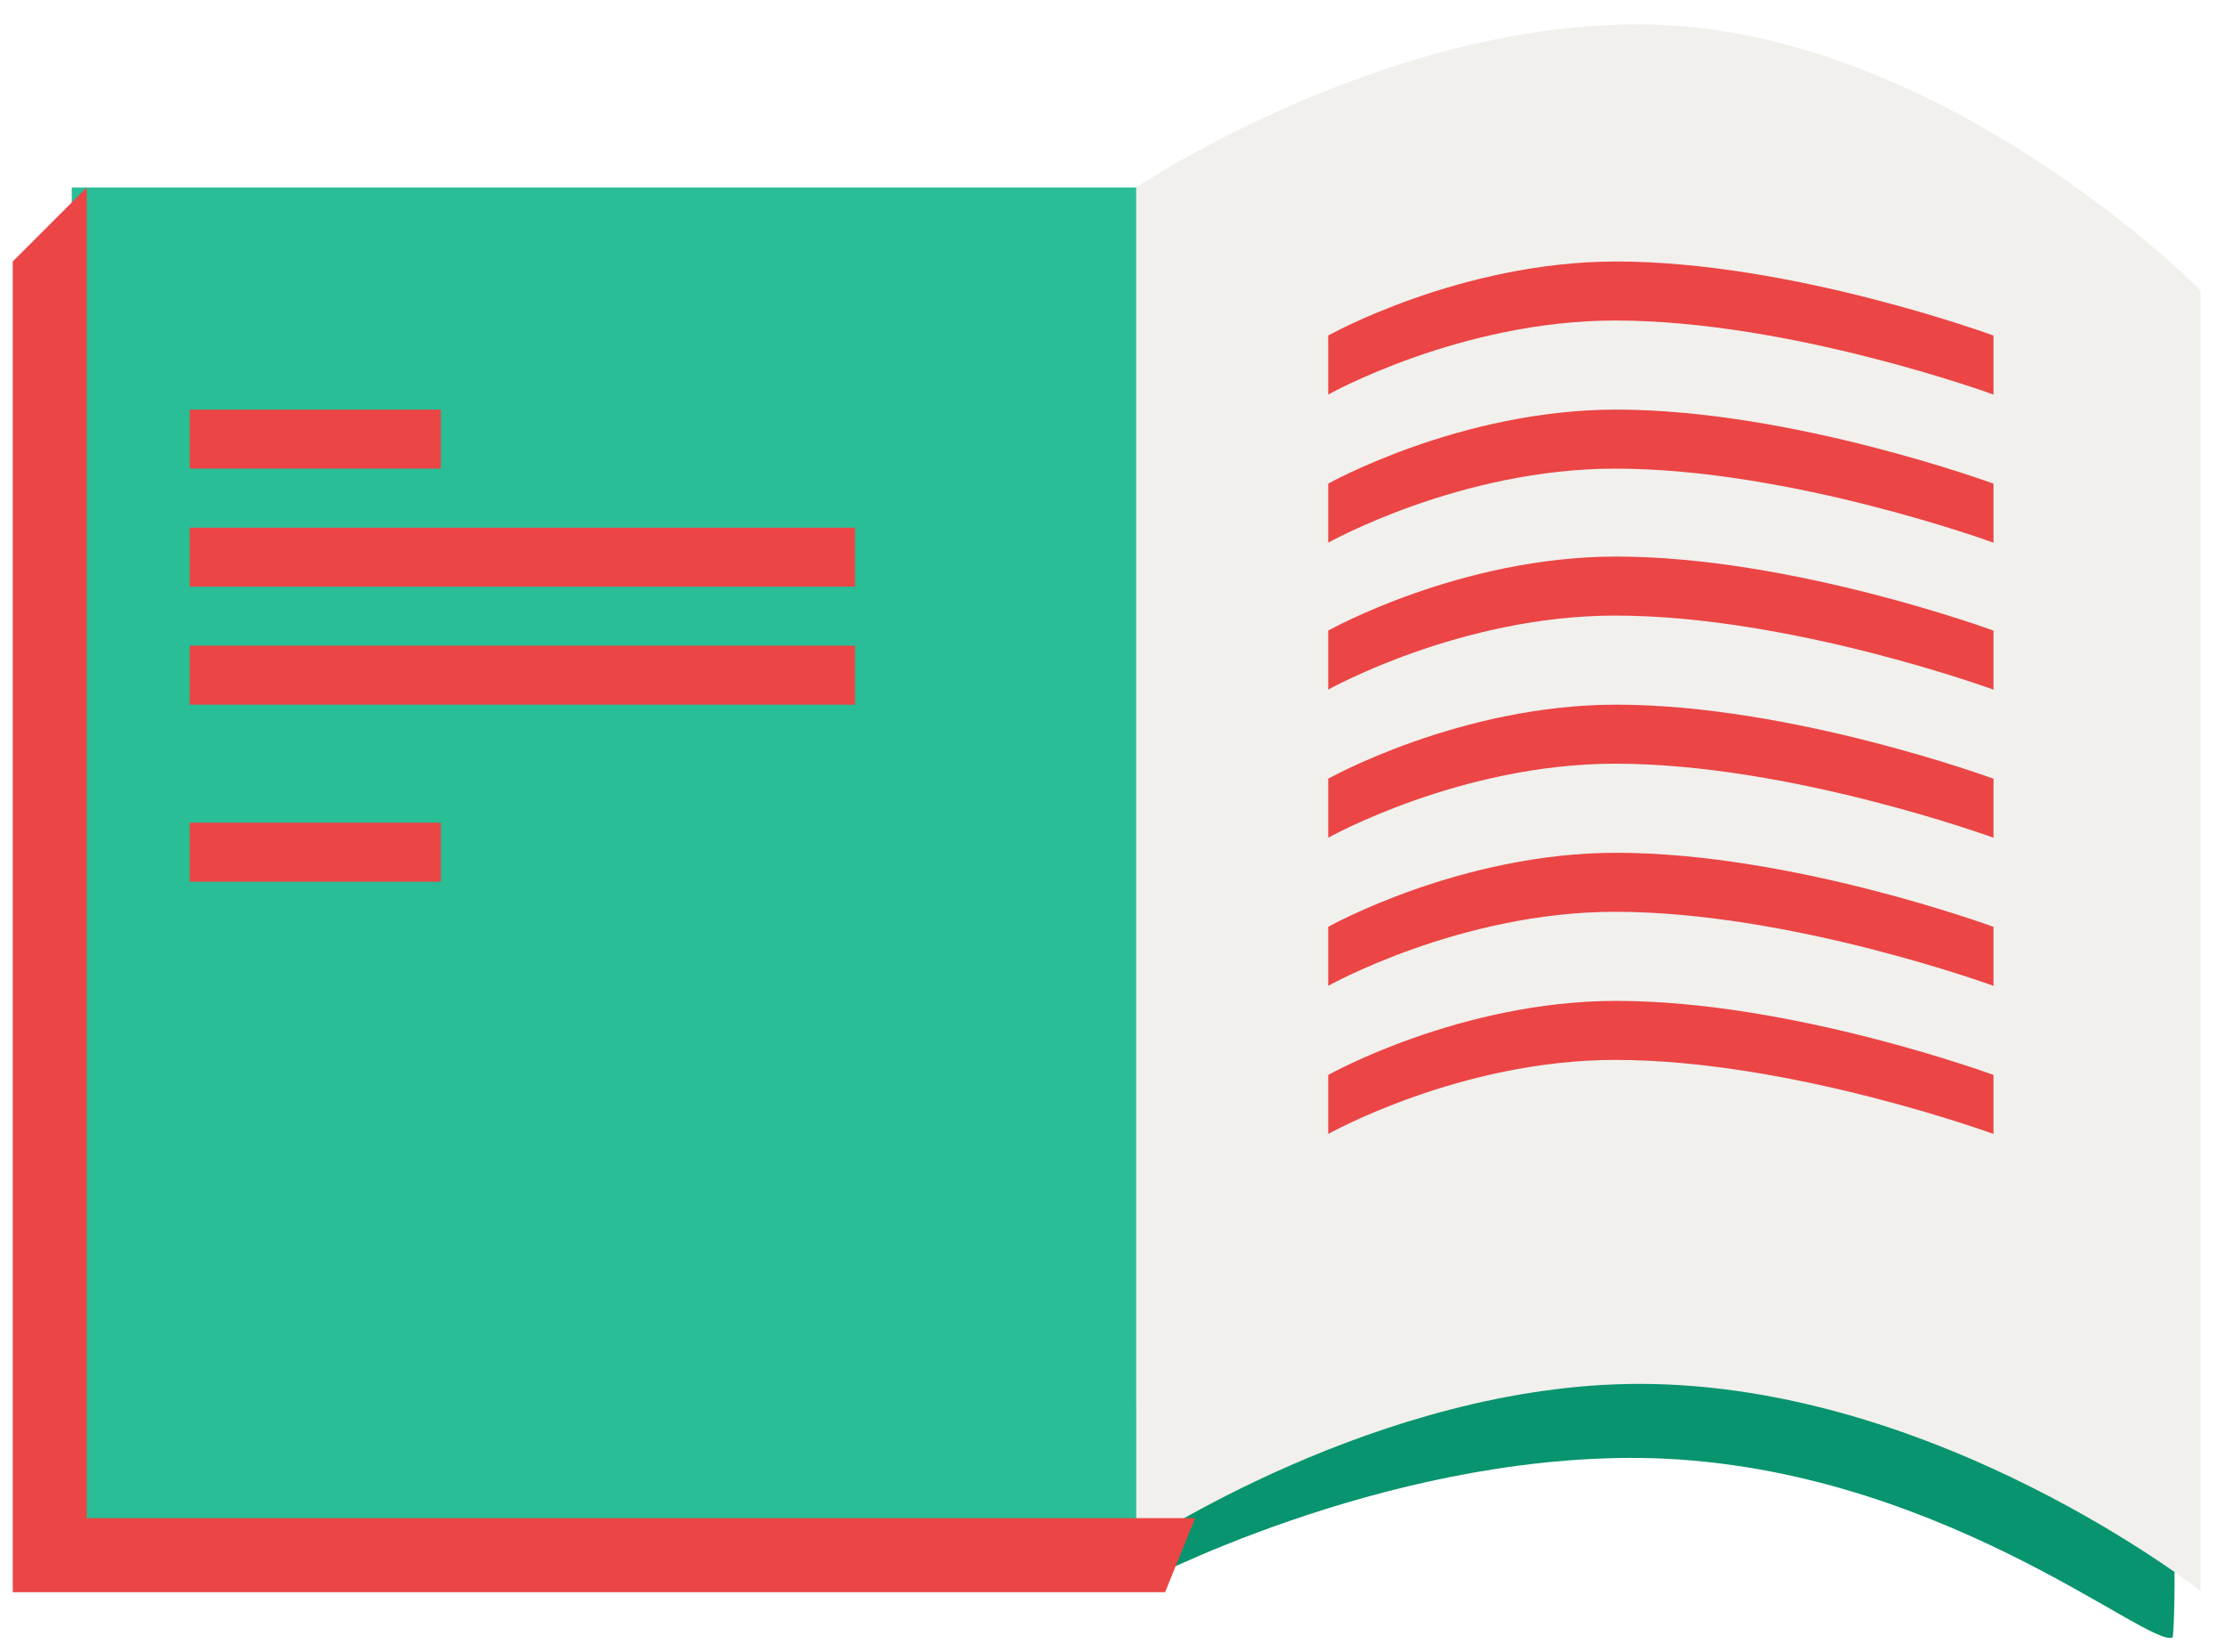
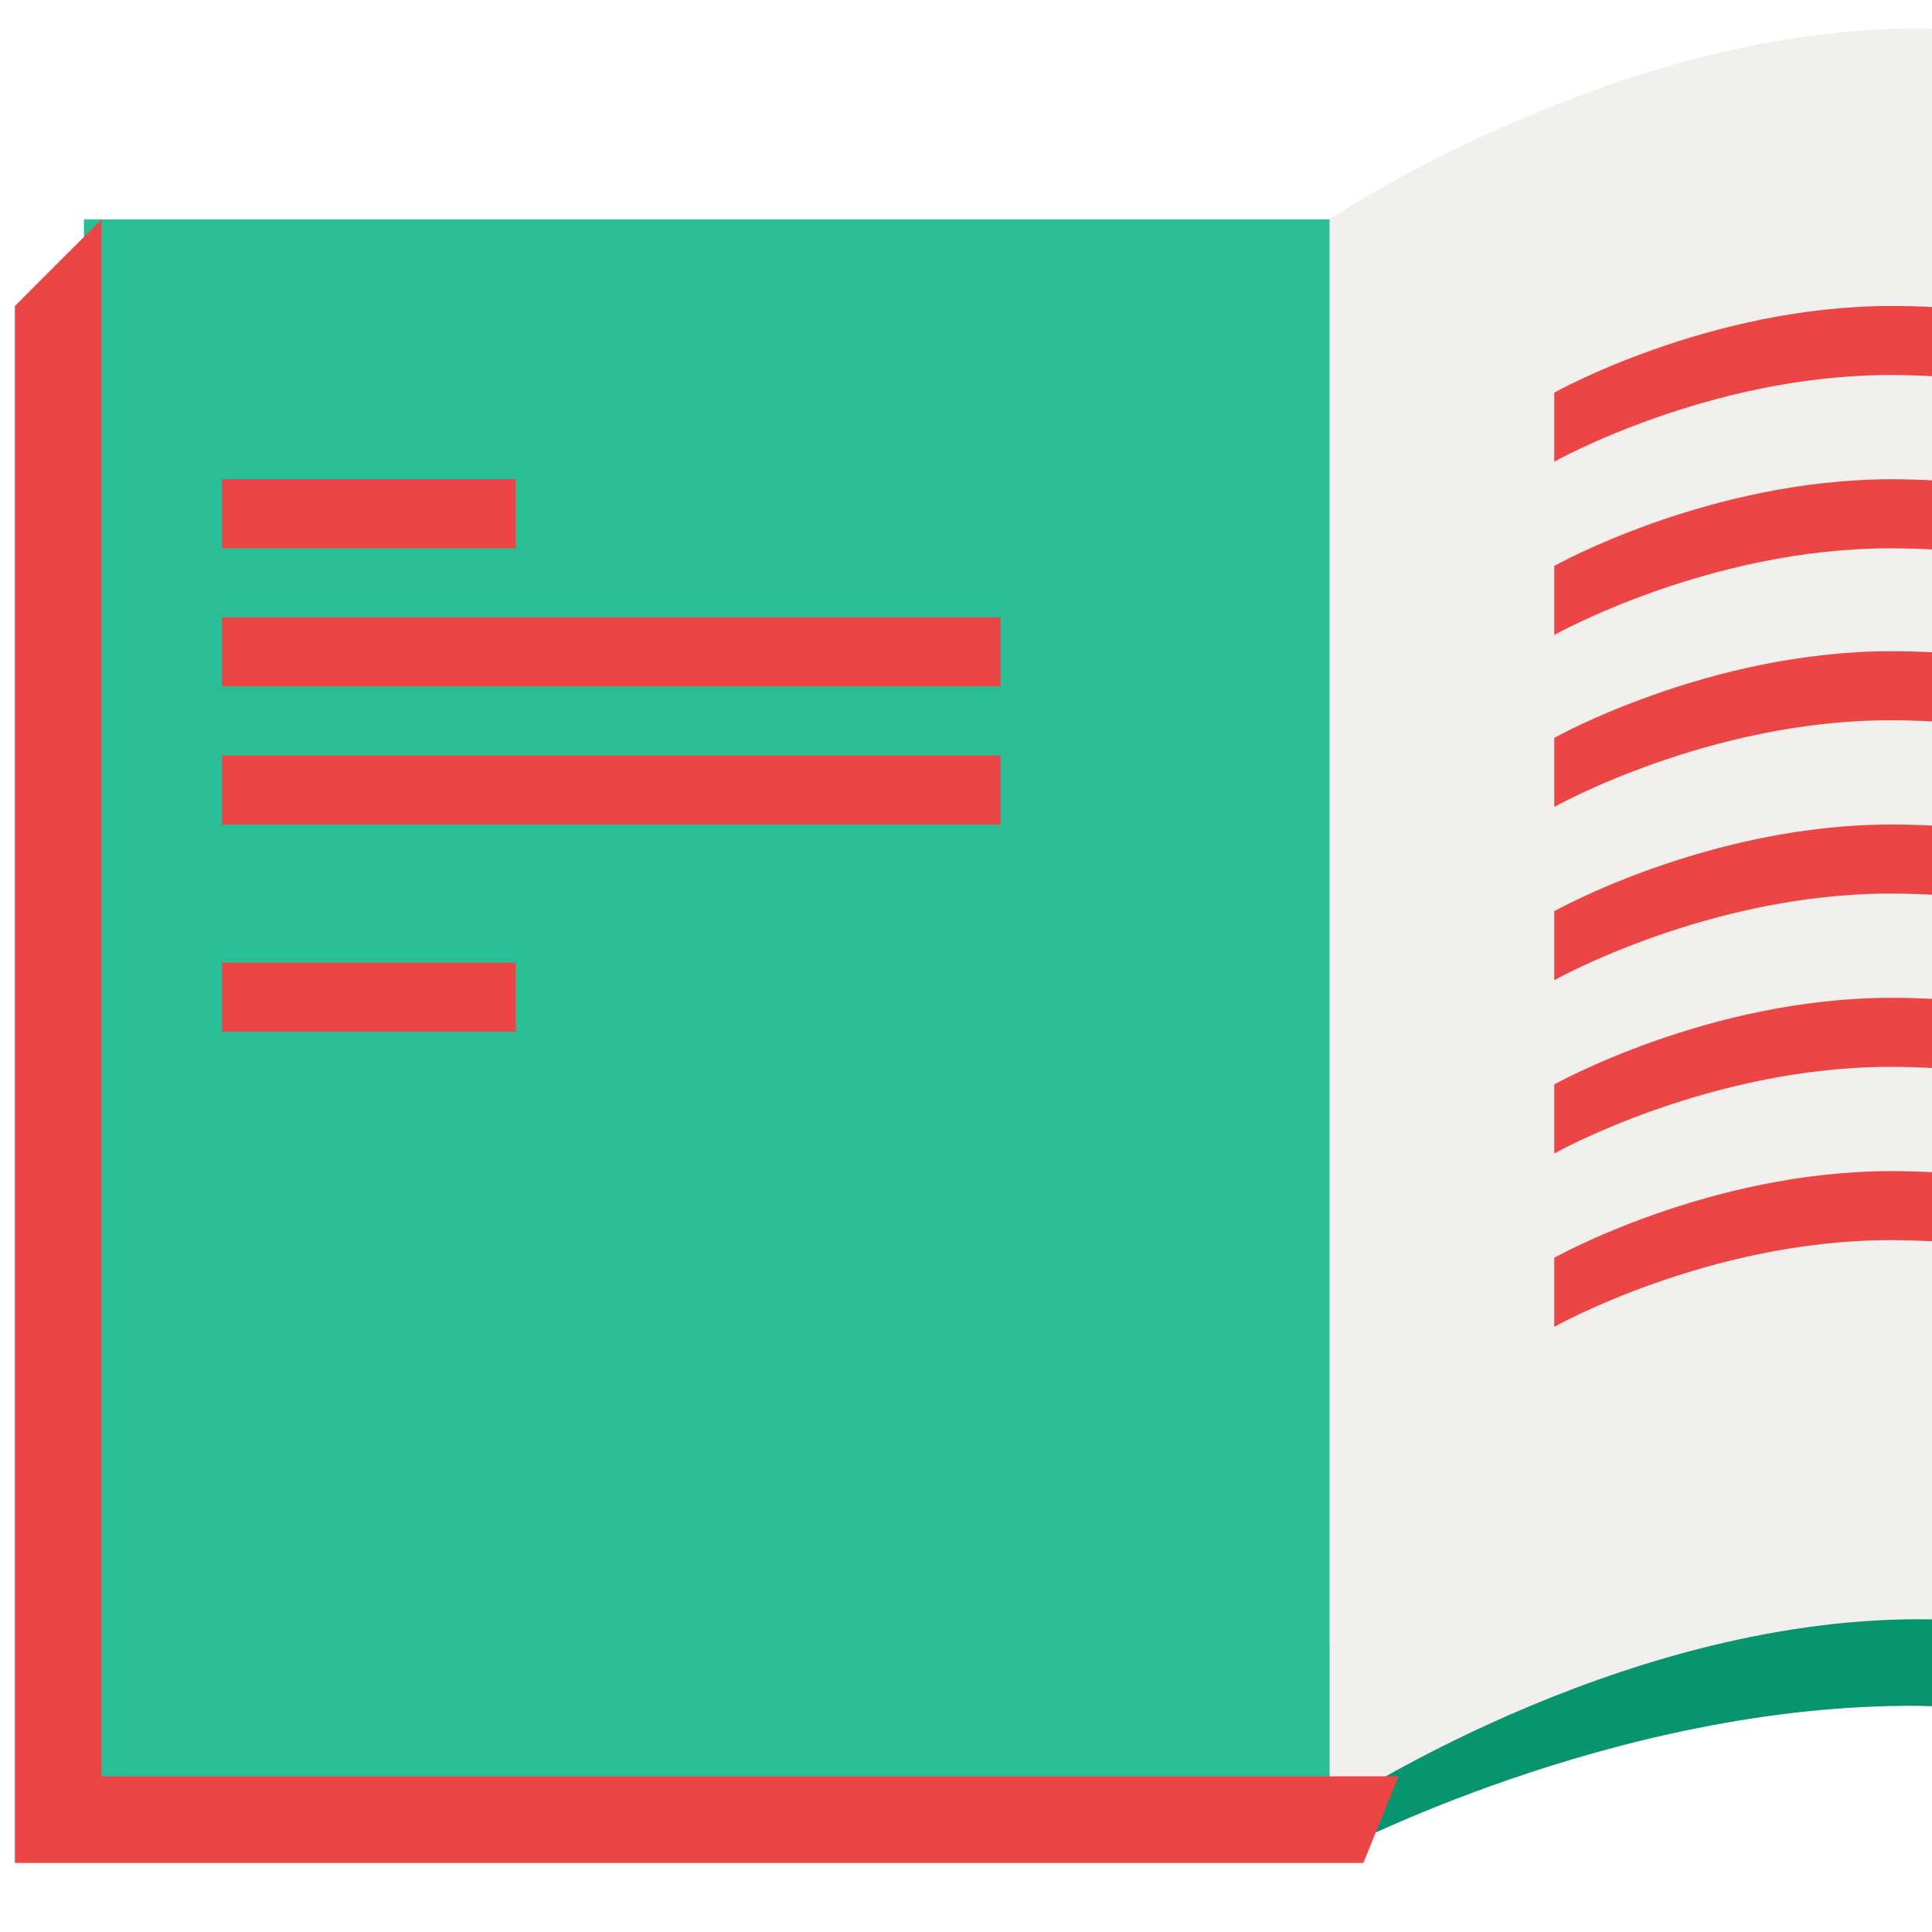
- <svg xmlns="http://www.w3.org/2000/svg" t="1720442414862" class="icon" viewBox="0 0 1380 1024" version="1.1" p-id="10022" width="269.531" height="200">
+ <svg xmlns="http://www.w3.org/2000/svg" t="1720442414862" class="icon" viewBox="0 0 1024 1024" version="1.1" p-id="10022" width="250" height="250">
  <path d="M44.491 116.249h696.779v843.167H44.491V116.249z" fill="#29BE96" p-id="10023" />
  <path d="M704.673 871.871s150.694-50.231 312.151-50.231c112.662 0 223.888 18.657 330.091 55.254 0 0 3.588 108.356 0.718 138.495-14.352 7.893-147.823-109.074-330.809-111.226-161.458-1.435-312.151 78.935-312.151 78.935v-111.226z" fill="#08946E" p-id="10024" />
  <path d="M704.673 116.249s150.694-101.18 311.434-101.18c185.856 0 348.748 165.046 348.748 165.046v806.57s-162.893-128.448-348.031-128.448c-161.458 0-312.151 101.18-312.151 101.18V116.249z" fill="#F1F0EC" p-id="10025" />
  <path d="M7.893 162.175l45.926-45.926v825.228l-45.926 45.926v-825.228z" fill="#EB4545" p-id="10026" />
  <path d="M741.27 941.477l-18.657 45.926H7.893l27.268-45.926h706.108zM117.685 254.027h155.717v36.597H117.685v-36.597zM117.685 510.206h155.717v36.597H117.685v-36.597zM117.685 327.221h412.614v36.597H117.685v-36.597zM117.685 400.415h412.614v36.597H117.685v-36.597z" fill="#EB4545" p-id="10027" />
  <path d="M823.793 208.101s81.805-45.926 178.68-45.926c109.074 0 233.934 45.926 233.934 45.926v36.597s-125.578-45.926-234.652-45.926c-96.157 0-177.962 45.926-177.962 45.926V208.101zM823.793 299.952s81.805-45.926 178.68-45.926c109.074 0 233.934 45.926 233.934 45.926v36.597s-125.578-45.926-234.652-45.926c-96.157 0-177.962 45.926-177.962 45.926v-36.597zM823.793 391.086s81.805-45.926 178.68-45.926c109.074 0 233.934 45.926 233.934 45.926v36.597s-125.578-45.926-234.652-45.926c-96.157 0-177.962 45.926-177.962 45.926v-36.597zM823.793 482.938s81.805-45.926 178.68-45.926c109.074 0 233.934 45.926 233.934 45.926v36.597S1110.828 473.609 1001.755 473.609c-96.157 0-177.962 45.926-177.962 45.926v-36.597zM823.793 574.789s81.805-45.926 178.68-45.926c109.074 0 233.934 45.926 233.934 45.926v36.597s-125.578-45.926-234.652-45.926c-96.157 0-177.962 45.926-177.962 45.926v-36.597zM823.793 666.641s81.805-45.926 178.68-45.926c109.074 0 233.934 45.926 233.934 45.926V703.238s-125.578-45.926-234.652-45.926c-96.157 0-177.962 45.926-177.962 45.926v-36.597z" fill="#EB4545" p-id="10028" />
</svg>
